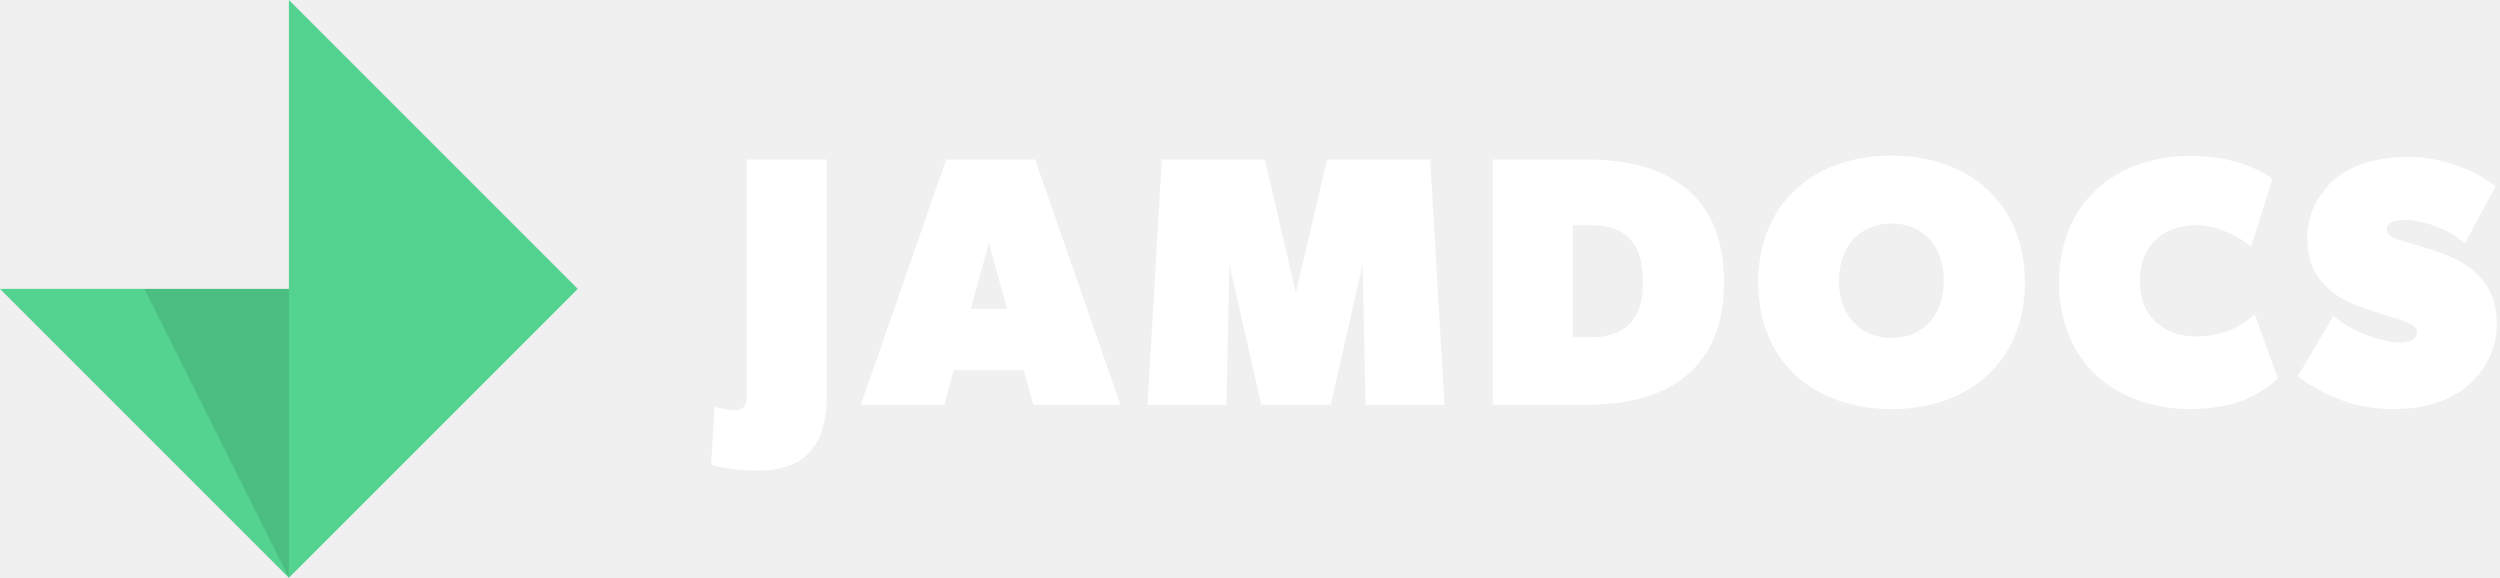
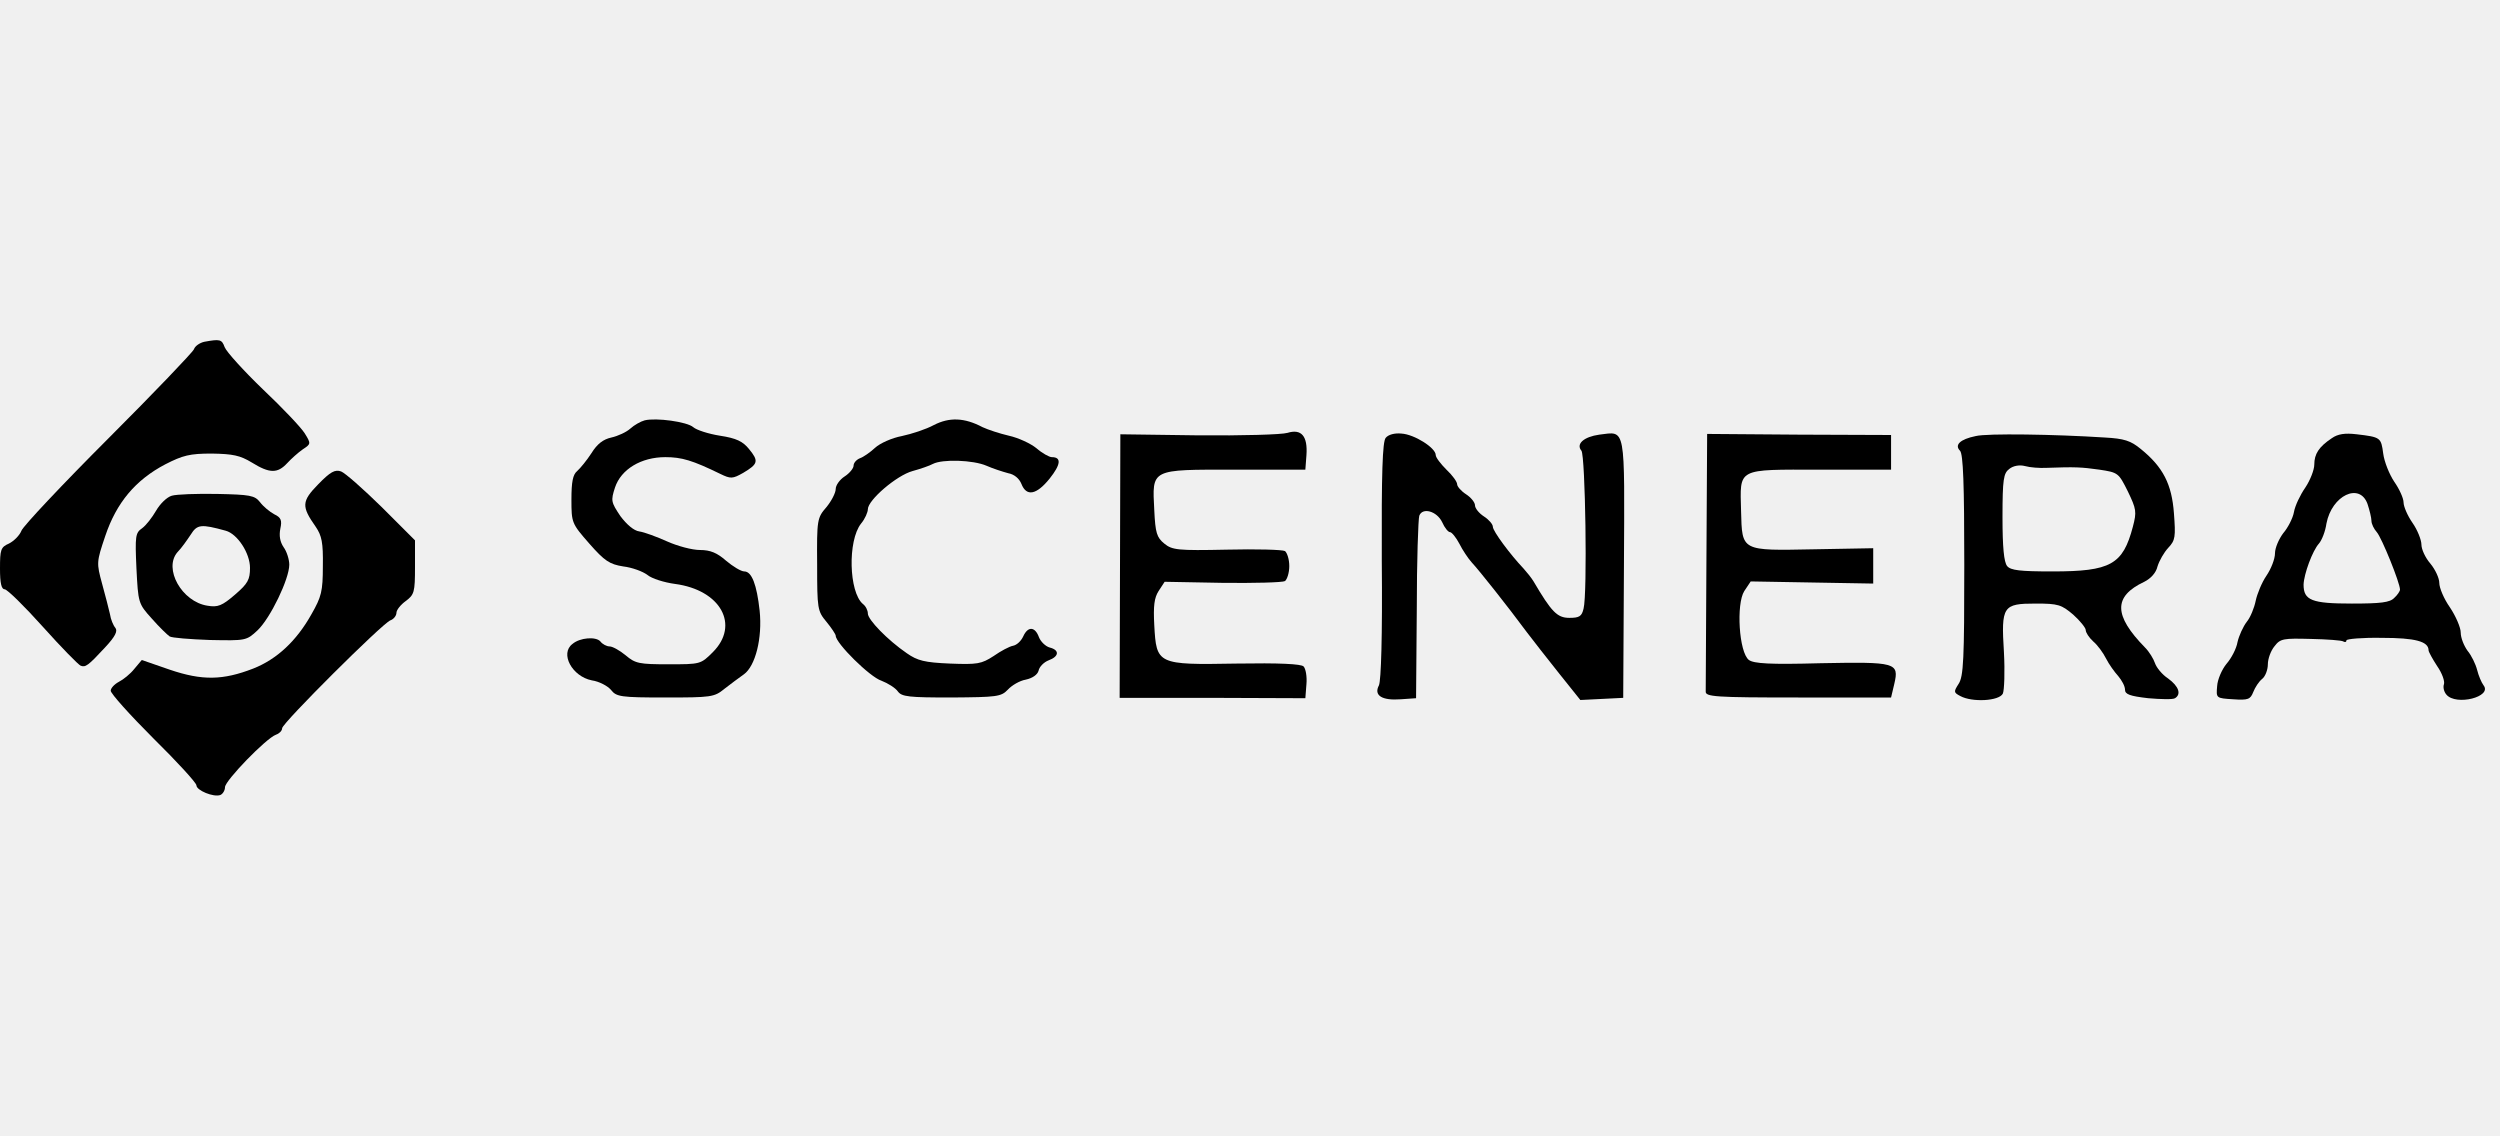
- <svg xmlns="http://www.w3.org/2000/svg" width="225" height="52" viewBox="0 0 225 52">
-   <path fill="#FFFFFF" fill-rule="nonzero" d="M74.4,14.352 L74.4,35.632 C74.4,40.432 72.16,42.352 68.16,42.352 C66.4,42.352 64.48,42.032 64,41.808 L64.32,36.592 C64.8,36.752 65.44,36.912 66.08,36.912 C66.72,36.912 67.2,36.752 67.2,35.632 L67.2,14.352 L74.4,14.352 Z M93.16,14.352 L100.84,36.432 L93,36.432 L92.136,33.328 L85.832,33.328 L85,36.432 L77.48,36.432 L85.16,14.352 L93.16,14.352 Z M87.368,27.792 L90.632,27.792 L89,21.872 L87.368,27.792 Z M128.72,14.352 L130,36.432 L122.896,36.432 L122.64,23.792 L119.76,36.432 L113.52,36.432 L110.64,23.792 L110.384,36.432 L103.28,36.432 L104.56,14.352 L113.84,14.352 L116.624,26.352 L119.44,14.352 L128.72,14.352 Z M155.16,25.392 C155.16,29.872 153.56,32.432 151.48,34.032 C149.4,35.632 146.52,36.432 142.68,36.432 L134.36,36.432 L134.36,14.352 L142.68,14.352 C146.52,14.352 149.4,15.152 151.48,16.752 C153.56,18.352 155.16,20.912 155.16,25.392 Z M147.864,25.392 C147.864,23.152 147.256,22.032 146.584,21.392 C145.944,20.752 144.824,20.272 143.224,20.272 L141.56,20.272 L141.56,30.352 L143.224,30.352 C144.824,30.352 145.944,29.872 146.584,29.232 C147.224,28.592 147.864,27.632 147.864,25.392 Z M182.24,25.424 C182.24,32.624 177.12,36.816 170.24,36.816 C163.36,36.816 158.24,32.624 158.24,25.424 C158.24,18.224 163.36,14 170.24,14 C177.12,14 182.24,18.224 182.24,25.424 Z M174.944,25.264 C174.944,22.224 173.12,20.112 170.24,20.112 C167.36,20.112 165.504,22.224 165.504,25.264 C165.504,28.304 167.36,30.416 170.24,30.416 C173.12,30.416 174.944,28.304 174.944,25.264 Z M202.92,28.272 L205,34.032 C204.2,34.832 201.96,36.816 197.16,36.816 C190.6,36.816 185.32,32.784 185.32,25.424 C185.32,18.064 190.6,14.032 197.16,14.032 C202.12,14.032 204.52,16.112 204.52,16.112 L202.6,22.192 C202.6,22.192 200.36,20.272 197.64,20.272 C194.92,20.272 192.584,21.872 192.584,25.328 C192.584,28.752 195.08,30.288 197.64,30.288 C200.2,30.288 201.96,29.232 202.92,28.272 Z M224.72,29.168 C224.72,31.472 223.6,33.552 221.84,34.928 C220.08,36.272 217.872,36.816 215.312,36.816 C212.752,36.816 209.808,36.112 206.8,33.872 L210,28.432 C212.048,30.16 214.928,30.832 215.888,30.832 C216.848,30.832 217.52,30.544 217.52,29.904 C217.52,29.264 216.72,29.008 215.92,28.752 C215.12,28.528 213.36,27.952 212.72,27.728 C212.08,27.472 210.8,27.056 209.68,26.096 C208.56,25.136 207.664,23.792 207.664,21.392 C207.664,18.992 208.912,17.136 210.224,16.048 C211.568,14.928 213.776,14.128 216.72,14.128 C219.664,14.128 222.672,15.184 224.592,16.784 L221.84,21.904 C220.176,20.432 217.744,19.792 216.592,19.792 C215.44,19.792 214.8,20.016 214.8,20.688 C214.8,21.328 215.824,21.552 216.336,21.712 C216.848,21.872 218.192,22.256 218.96,22.512 C219.728,22.768 221.52,23.408 222.64,24.368 C223.76,25.328 224.72,26.832 224.72,29.168 Z" />
-   <polygon fill="#54D28F" points="0 26 26 52 52 26 26 0 26 26" />
-   <polygon fill="#000" points="26 26 26 52 13 26" opacity=".1" />
+ <svg xmlns="http://www.w3.org/2000/svg" version="1.0" width="700pt" height="318pt" viewBox="0 0 700 318" preserveAspectRatio="xMidYMid meet">
+   <g transform="translate(0,318) scale(0.1,-0.1)" fill="#000000" stroke="none">
+     <path d="M572 2223 c-13 -3 -26 -12 -29 -21 -4 -9 -112 -122 -240 -250 -129 -129 -238 -245 -243 -258 -5 -13 -21 -29 -35 -36 -23 -10 -25 -17 -25 -70 0 -41 4 -58 13 -58 7 0 55 -47 107 -105 52 -58 100 -107 106 -109 13 -5 20 -1 68 51 29 31 36 46 29 55 -6 7 -13 24 -15 38 -3 14 -13 52 -22 85 -16 59 -16 61 9 135 31 92 84 156 168 200 49 25 68 30 130 30 59 -1 79 -5 112 -25 50 -31 72 -31 99 -2 11 12 31 30 44 39 23 15 23 16 5 45 -10 16 -62 71 -117 123 -54 52 -102 105 -107 118 -8 22 -13 23 -57 15z" />
+     <path d="M1805 2003 c-11 -3 -29 -13 -40 -23 -11 -10 -35 -21 -53 -25 -23 -5 -40 -18 -56 -44 -13 -20 -31 -42 -40 -50 -12 -10 -16 -30 -16 -80 0 -65 1 -67 50 -123 43 -49 57 -58 95 -64 25 -3 55 -14 68 -24 12 -10 47 -21 77 -25 128 -17 182 -115 106 -191 -34 -34 -35 -34 -124 -34 -82 0 -93 2 -120 25 -17 14 -37 25 -45 25 -8 0 -20 6 -26 14 -12 14 -57 11 -78 -7 -36 -27 -1 -91 54 -102 21 -3 45 -16 54 -27 15 -19 27 -21 152 -21 128 0 137 1 165 24 17 13 42 32 55 41 32 23 52 101 44 178 -8 73 -22 110 -43 110 -9 0 -32 14 -51 30 -25 22 -44 30 -73 30 -22 0 -63 11 -92 24 -29 13 -64 26 -78 28 -15 2 -35 19 -53 43 -26 39 -27 43 -15 80 17 51 73 85 141 85 46 0 76 -9 154 -47 29 -14 34 -14 64 3 42 25 44 33 16 67 -17 21 -35 30 -81 37 -32 5 -66 16 -75 24 -17 15 -104 27 -136 19z" />
+     <path d="M2615 1990 c-22 -12 -62 -25 -90 -31 -27 -5 -61 -20 -75 -33 -14 -13 -33 -26 -42 -29 -10 -4 -18 -13 -18 -21 0 -7 -11 -21 -25 -30 -14 -9 -25 -25 -25 -35 0 -11 -12 -34 -26 -51 -26 -30 -27 -35 -26 -161 0 -124 1 -130 26 -160 14 -17 26 -35 26 -39 0 -21 96 -116 128 -126 18 -7 39 -20 46 -30 11 -15 31 -17 150 -17 127 1 139 2 158 22 11 12 33 25 50 28 19 4 33 14 36 25 2 11 15 24 28 29 30 11 31 29 3 36 -11 3 -25 16 -30 29 -11 30 -31 31 -44 2 -6 -13 -18 -24 -28 -26 -11 -2 -35 -15 -55 -29 -34 -22 -45 -24 -122 -21 -71 3 -91 8 -121 29 -54 37 -109 94 -109 111 0 9 -6 21 -14 27 -39 33 -43 177 -5 225 11 13 19 32 19 40 0 26 81 95 125 107 22 6 48 15 57 20 27 14 113 11 150 -5 18 -8 46 -17 61 -21 17 -3 31 -15 37 -30 14 -36 42 -31 79 15 31 39 34 60 6 60 -7 0 -27 11 -43 25 -16 13 -50 29 -77 35 -26 6 -59 17 -74 24 -51 27 -93 28 -136 6z" />
+     <path d="M3605 1968 c-16 -5 -129 -8 -249 -7 l-219 3 -1 -369 -1 -369 260 0 260 -1 3 39 c2 21 -2 44 -8 50 -7 7 -67 10 -189 8 -221 -4 -223 -2 -229 107 -3 55 0 77 12 96 l17 26 162 -3 c89 -1 168 1 175 5 6 5 12 23 12 42 0 19 -6 37 -12 42 -7 4 -81 6 -163 4 -138 -3 -153 -1 -175 17 -21 17 -25 30 -28 93 -6 117 -12 114 225 114 l198 0 3 40 c4 54 -14 75 -53 63z" />
+     <path d="M3880 1954 c-9 -10 -12 -98 -11 -344 2 -212 -2 -336 -8 -349 -15 -28 8 -43 61 -39 l43 3 2 248 c0 136 4 254 7 263 9 24 49 13 64 -18 7 -16 17 -28 22 -28 5 0 17 -15 26 -32 9 -18 25 -42 35 -53 19 -20 100 -122 154 -195 17 -22 57 -74 90 -115 l60 -75 60 3 60 3 2 362 c2 405 6 384 -69 375 -43 -6 -66 -26 -50 -45 11 -14 17 -401 6 -442 -5 -22 -12 -26 -40 -26 -34 0 -50 17 -100 102 -6 10 -19 26 -28 36 -38 40 -86 105 -86 117 0 7 -11 20 -25 29 -14 9 -25 23 -25 31 0 8 -11 22 -25 31 -14 9 -25 22 -25 28 0 7 -13 25 -30 41 -16 16 -30 34 -30 41 0 20 -60 58 -96 60 -19 2 -37 -3 -44 -12z" />
+     <path d="M4778 1613 c-1 -194 -2 -360 -2 -369 -1 -15 25 -17 259 -17 l260 0 9 38 c14 60 5 62 -206 58 -143 -4 -187 -1 -201 9 -28 21 -36 157 -13 193 l18 27 171 -3 172 -3 0 49 0 50 -165 -3 c-206 -4 -202 -6 -205 107 -3 122 -14 116 222 116 l198 0 0 48 0 49 -258 1 -257 2 -2 -352z" />
+     <path d="M5532 1959 c-44 -9 -60 -25 -44 -41 9 -9 12 -94 12 -320 0 -264 -2 -312 -16 -333 -14 -22 -14 -24 5 -34 33 -18 109 -14 119 7 4 9 6 61 3 116 -8 129 -3 136 89 136 63 0 72 -3 105 -31 19 -17 35 -37 35 -43 0 -7 9 -21 21 -32 12 -10 28 -32 36 -48 8 -16 24 -38 34 -49 10 -12 19 -28 19 -38 0 -13 13 -18 65 -24 35 -3 69 -4 75 0 18 11 11 33 -19 55 -17 11 -33 31 -37 43 -4 12 -16 32 -28 44 -88 90 -89 143 -2 184 18 9 33 25 37 43 5 16 18 39 30 52 20 21 21 31 16 97 -6 81 -30 129 -93 180 -28 23 -46 29 -101 32 -140 9 -329 12 -361 4z m198 -89 c81 3 98 2 148 -5 53 -8 54 -9 80 -61 24 -50 25 -57 14 -99 -28 -106 -62 -125 -225 -125 -91 0 -117 3 -127 15 -9 11 -13 53 -13 137 0 107 3 123 19 135 11 9 29 12 44 8 14 -4 41 -6 60 -5z" />
+     <path d="M6529 1953 c-36 -24 -49 -44 -49 -74 0 -14 -11 -43 -25 -64 -14 -20 -29 -51 -32 -69 -3 -17 -17 -44 -30 -59 -12 -16 -23 -41 -23 -56 0 -16 -11 -44 -24 -63 -13 -19 -26 -51 -30 -70 -4 -20 -15 -47 -25 -59 -10 -13 -22 -39 -26 -57 -3 -18 -17 -45 -31 -61 -13 -16 -25 -44 -26 -62 -3 -34 -3 -34 45 -37 42 -3 48 0 56 20 5 13 16 30 25 37 9 7 16 26 16 41 0 15 8 38 19 51 16 21 25 22 101 20 46 -1 87 -4 91 -7 5 -3 9 -2 9 3 0 4 45 8 99 7 94 0 131 -10 131 -35 0 -4 11 -24 24 -44 14 -20 22 -43 19 -51 -3 -8 0 -21 7 -29 27 -32 129 -6 104 26 -6 8 -14 27 -18 43 -4 16 -16 41 -27 54 -10 14 -19 36 -19 51 0 14 -14 46 -30 70 -17 24 -30 55 -30 69 0 13 -11 37 -25 54 -14 16 -25 40 -25 53 0 13 -11 41 -25 61 -14 20 -25 46 -25 57 0 12 -12 38 -26 58 -14 21 -28 56 -31 79 -6 45 -7 46 -74 54 -33 4 -53 1 -70 -11z m100 -184 c6 -18 11 -39 11 -47 0 -9 7 -23 15 -32 14 -16 65 -142 65 -161 0 -4 -7 -15 -16 -23 -12 -13 -38 -16 -119 -16 -112 0 -135 9 -135 53 1 30 25 95 43 115 8 9 18 34 21 56 15 79 93 116 115 55z" />
+     <path d="M891 1824 c-47 -48 -47 -62 -7 -119 17 -25 21 -44 20 -110 0 -71 -4 -86 -32 -135 -42 -75 -97 -126 -163 -152 -85 -33 -143 -34 -234 -3 l-78 27 -21 -25 c-11 -14 -31 -30 -43 -36 -13 -7 -23 -18 -23 -25 0 -8 54 -68 120 -134 66 -65 120 -124 120 -131 0 -14 48 -34 67 -27 7 3 13 13 13 22 0 18 115 137 143 147 9 3 17 11 17 18 0 14 280 293 303 302 9 3 17 13 17 21 0 8 12 23 26 33 24 18 26 25 26 95 l0 75 -93 93 c-52 51 -103 96 -114 100 -17 6 -30 -1 -64 -36z" />
+     <path d="M481 1792 c-14 -4 -33 -23 -44 -42 -11 -19 -28 -41 -39 -49 -19 -13 -20 -22 -16 -112 5 -97 5 -99 43 -141 21 -24 44 -46 50 -50 6 -4 57 -8 113 -10 100 -2 102 -2 133 27 36 34 89 144 89 184 0 14 -7 37 -16 49 -10 15 -13 32 -9 52 5 23 2 31 -17 40 -13 7 -31 22 -40 34 -15 19 -28 21 -120 23 -57 1 -114 -1 -127 -5z m151 -98 c33 -9 68 -63 68 -104 0 -33 -6 -44 -42 -75 -36 -31 -48 -36 -77 -31 -72 11 -124 104 -84 150 11 11 27 34 37 49 18 29 29 30 98 11z" />
+   </g>
</svg>
